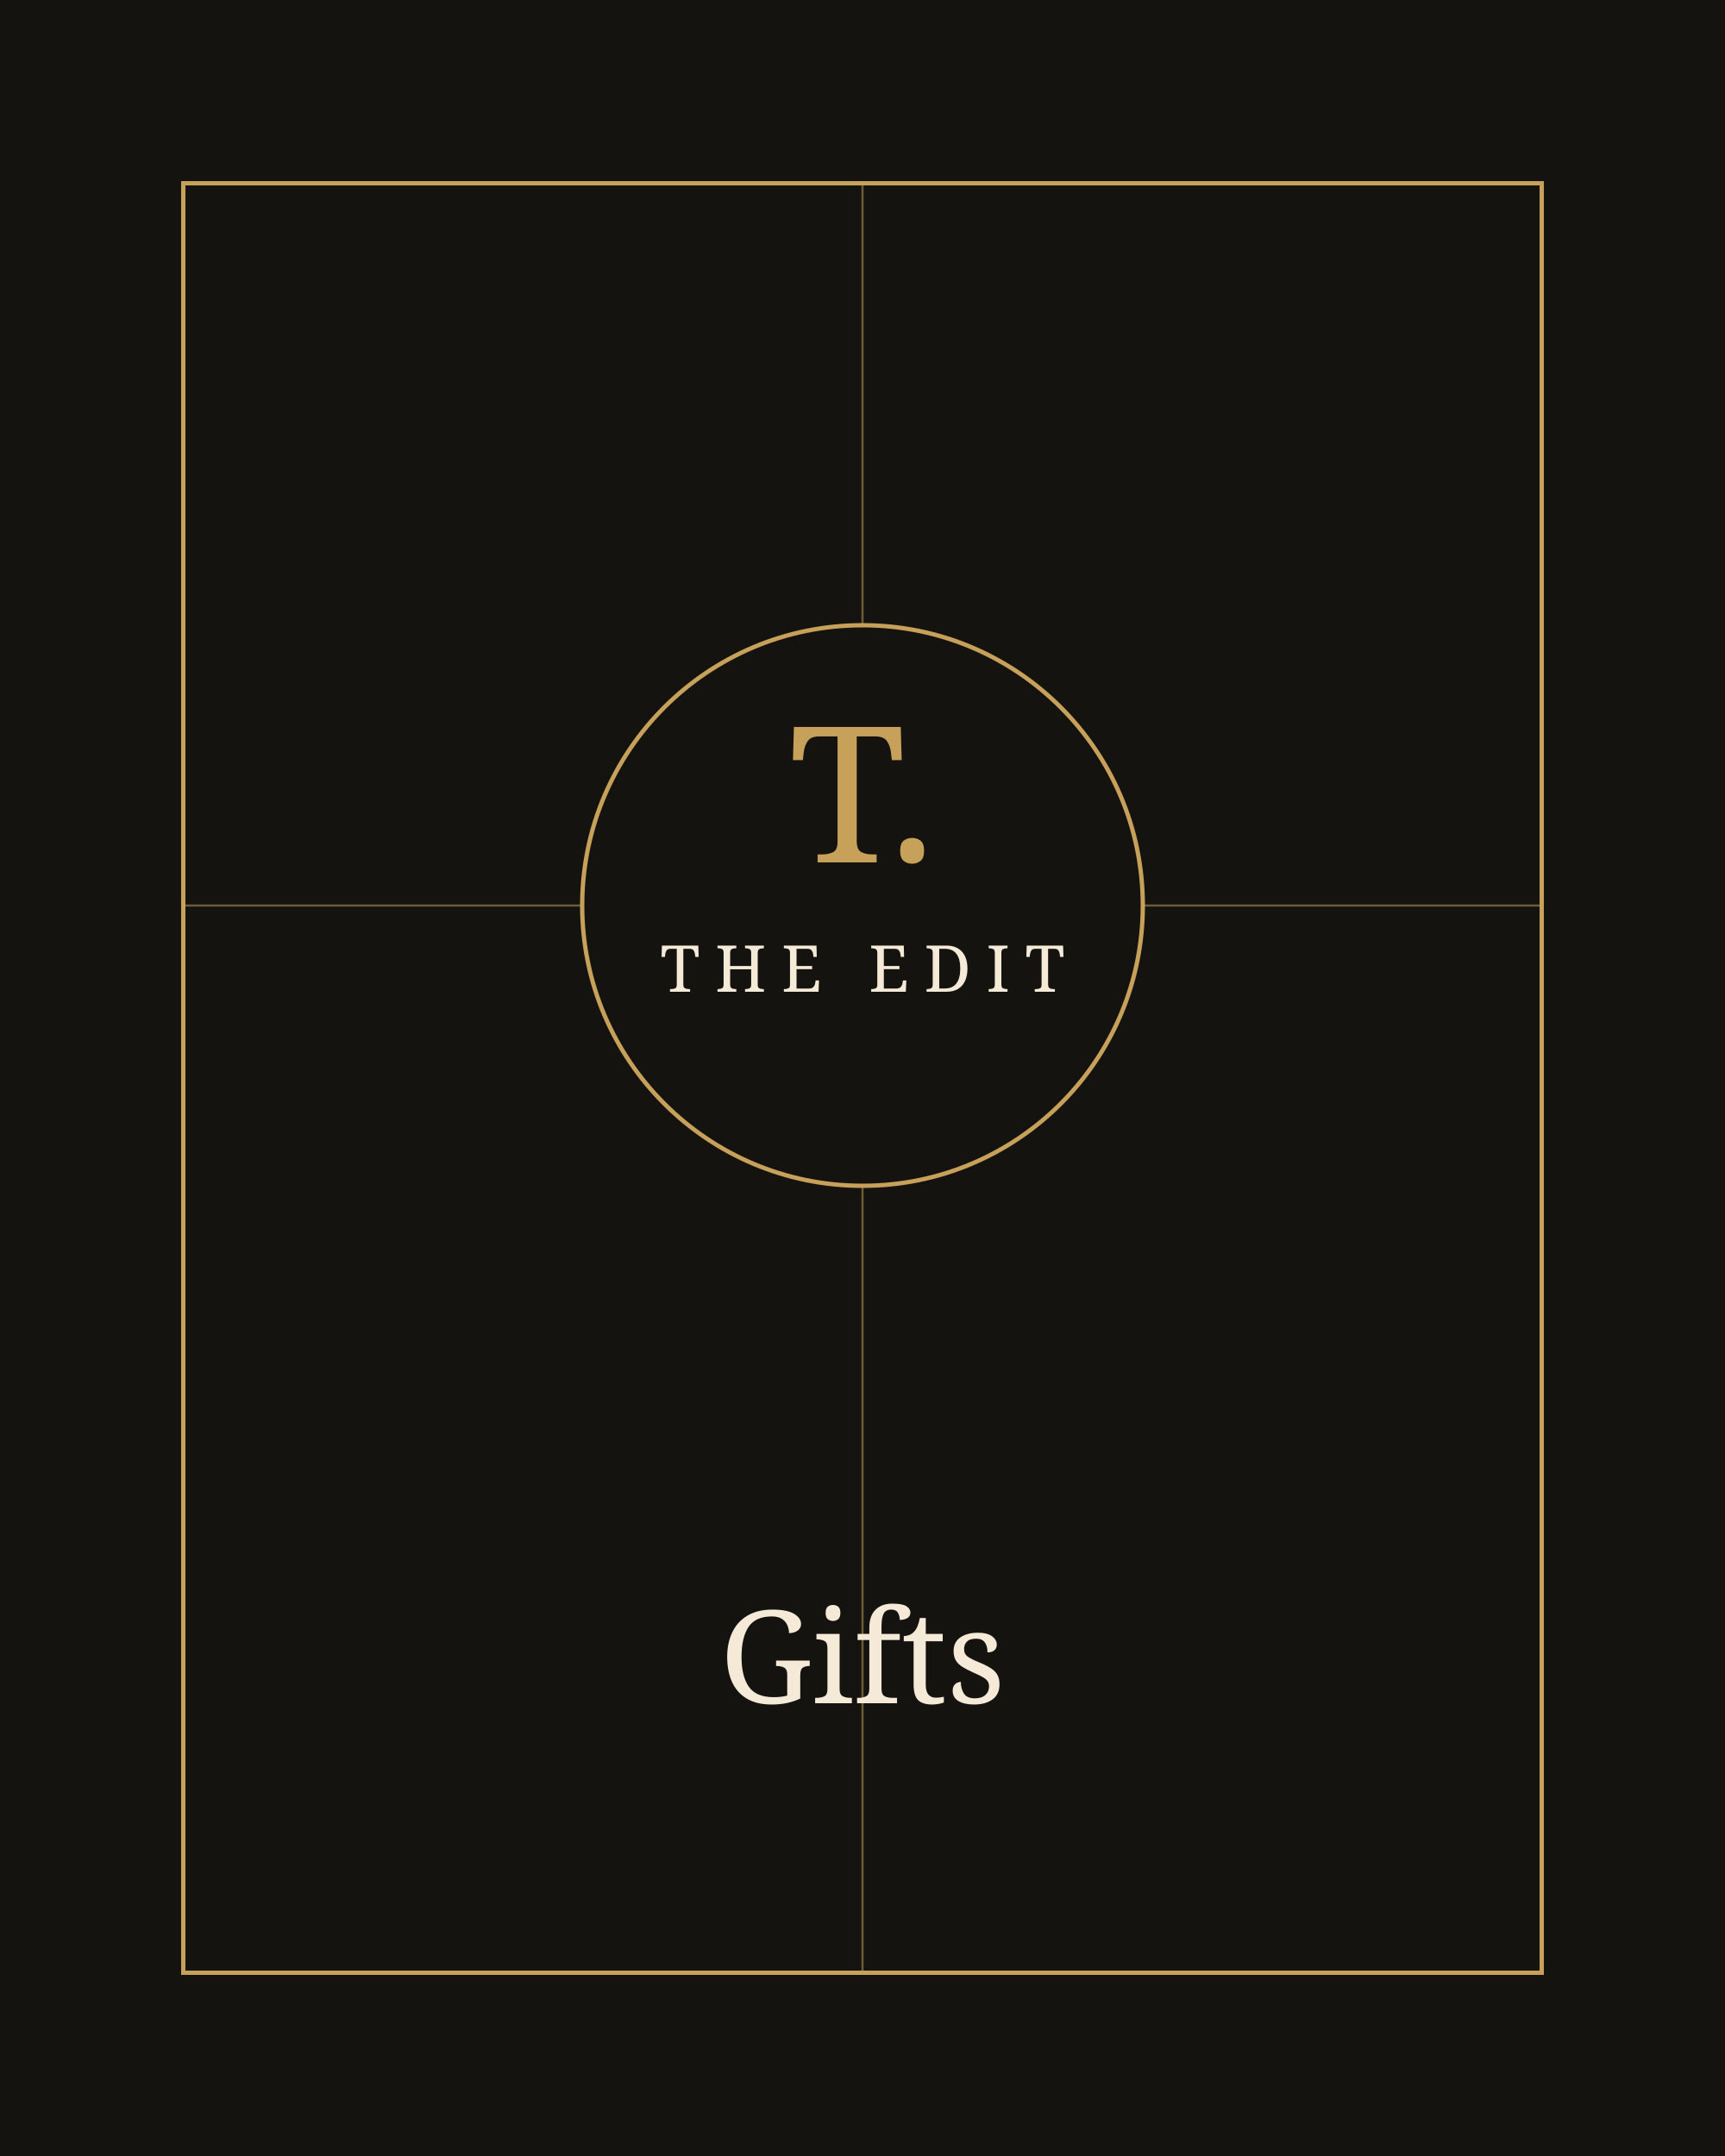
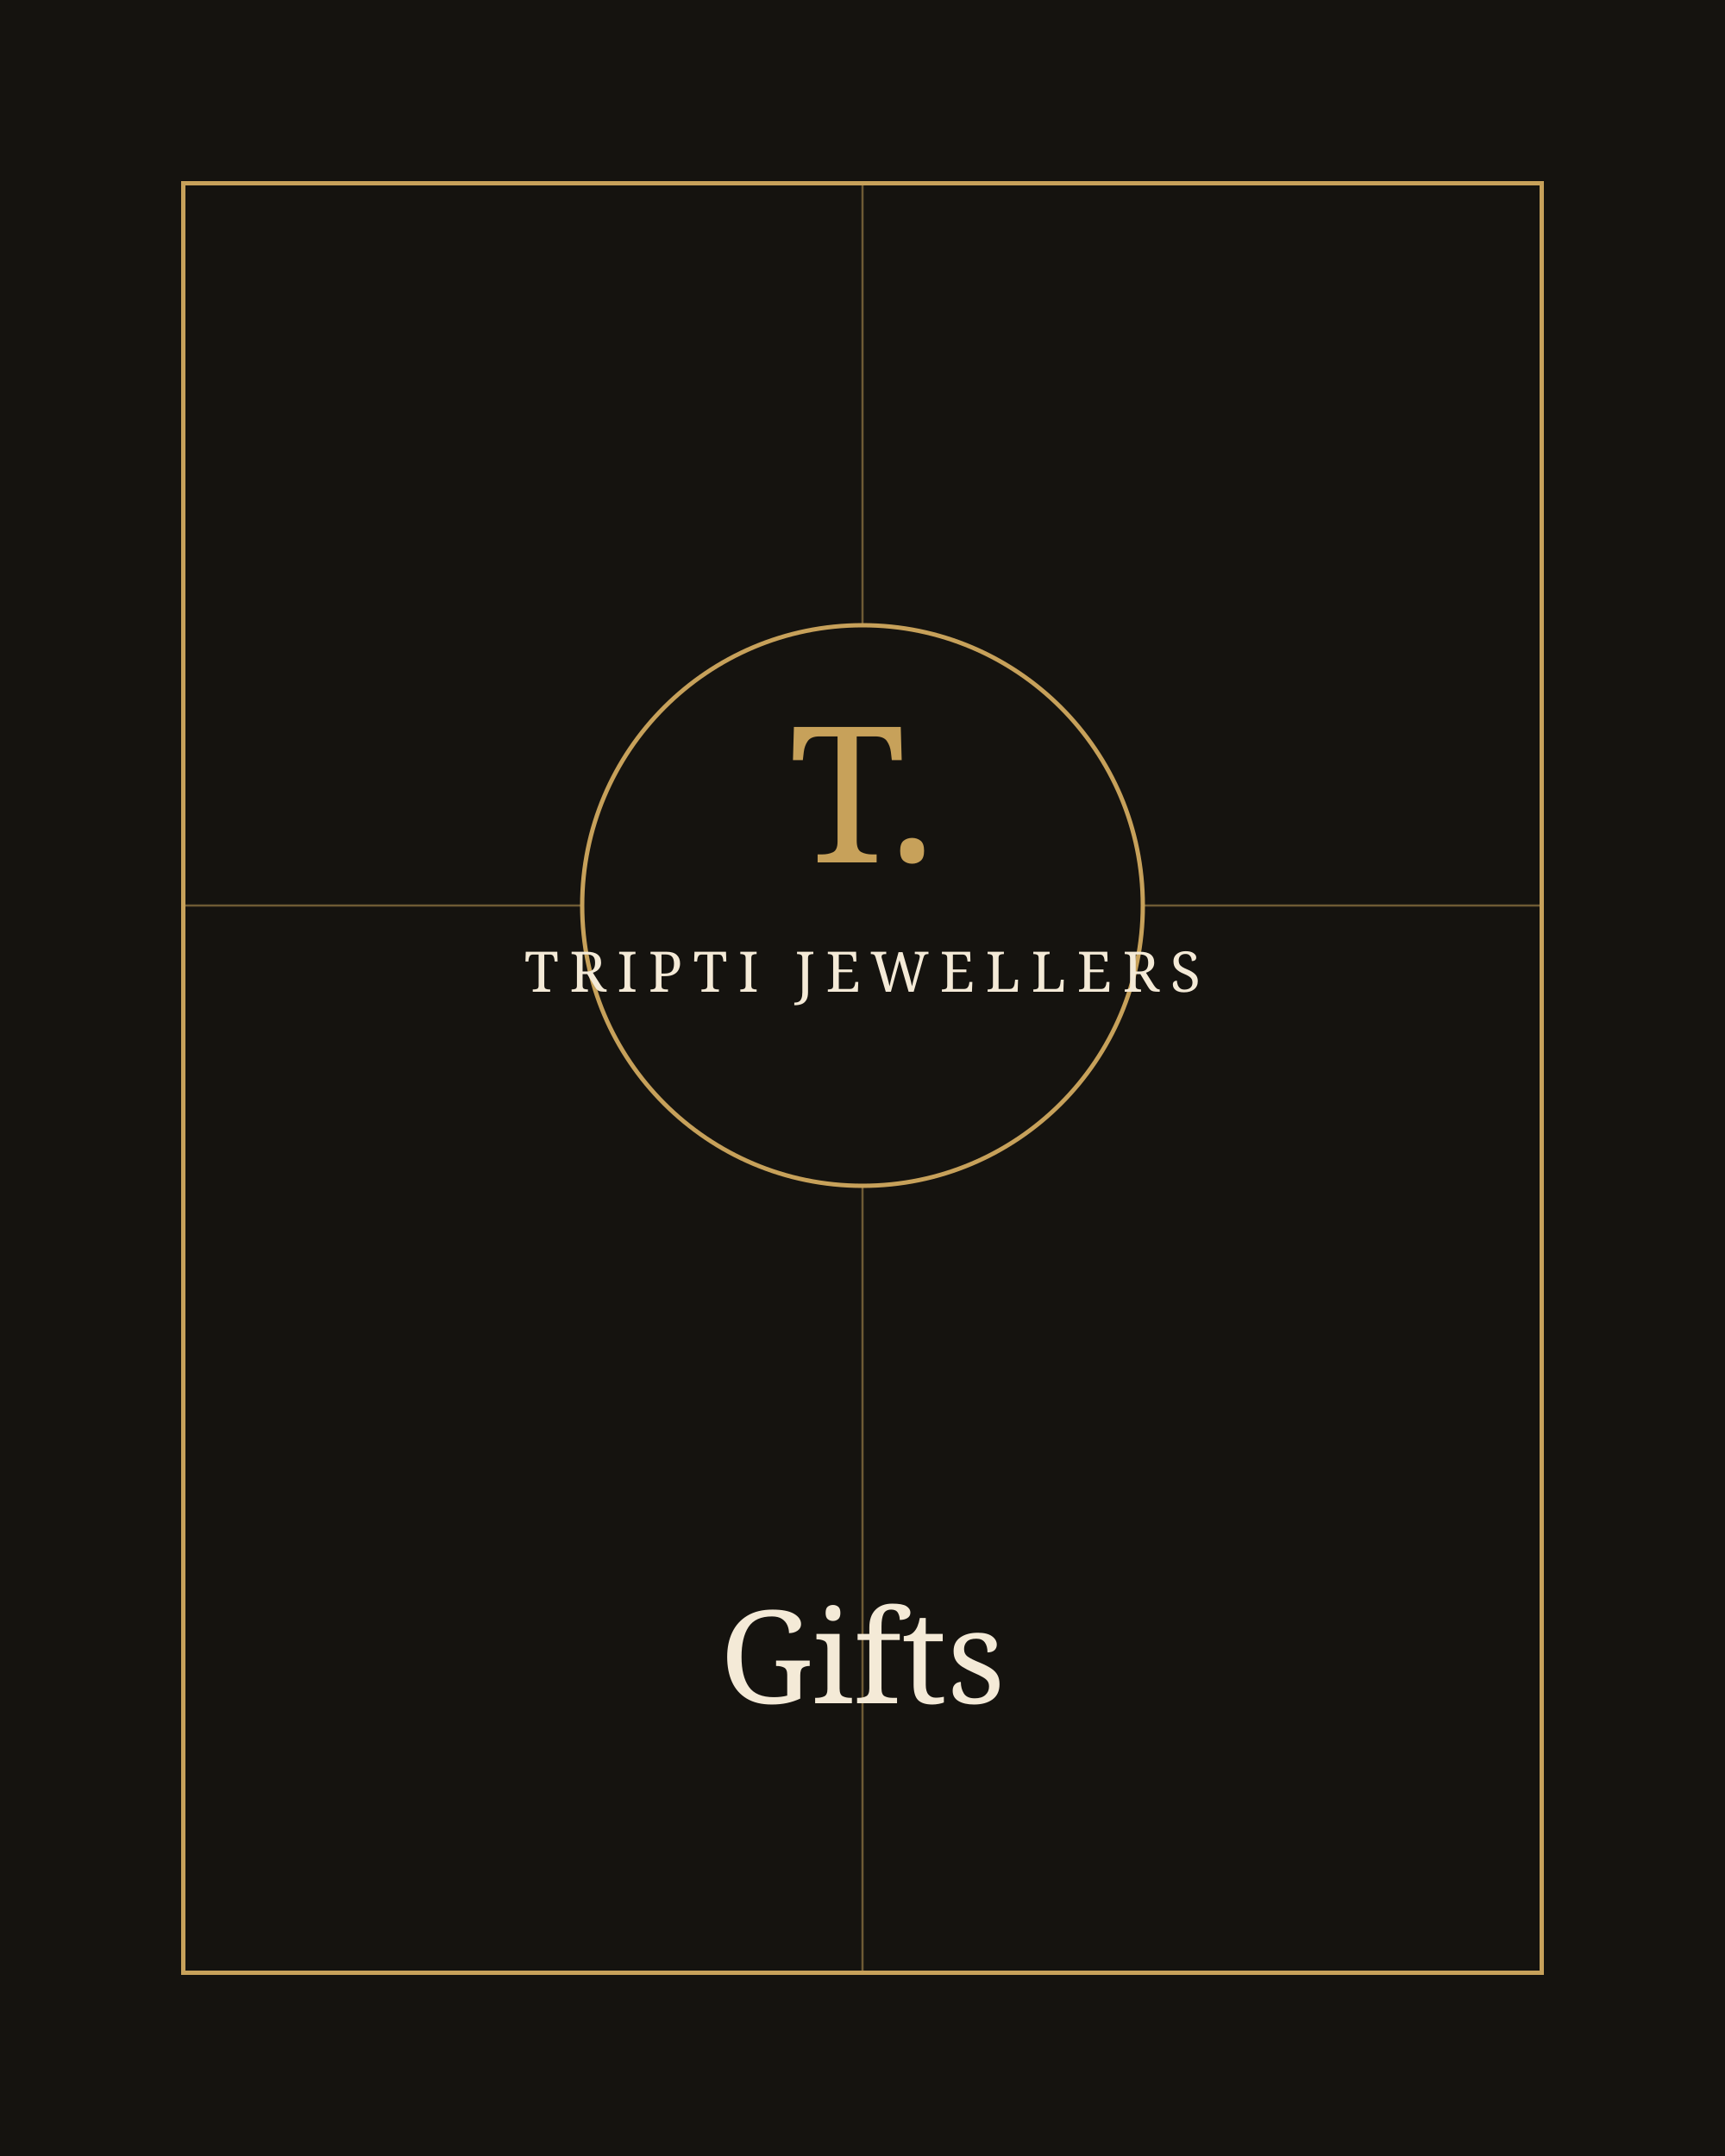
<svg xmlns="http://www.w3.org/2000/svg" viewBox="0 0 800 1000" role="img" aria-labelledby="title desc">
  <rect width="800" height="1000" fill="#15130f" />
  <rect x="85" y="85" width="630" height="830" fill="none" stroke="#c7a15a" stroke-width="2" />
  <path d="M85 420H715M400 85V915" stroke="#c7a15a" stroke-width="1" opacity=".5" />
  <circle cx="400" cy="420" r="130" fill="#15130f" stroke="#c7a15a" stroke-width="2" />
  <text x="400" y="400" text-anchor="middle" fill="#c7a15a" font-size="88" font-family="Georgia">T.</text>
-   <text x="400" y="460" text-anchor="middle" fill="#f4ead7" font-size="30" font-family="Georgia" letter-spacing="7">THE EDIT</text>
+   <text x="400" y="460" text-anchor="middle" fill="#f4ead7" font-size="26" font-family="Georgia" letter-spacing="5">TRIPTI JEWELLERS</text>
  <text x="400" y="790" text-anchor="middle" fill="#f4ead7" font-size="60" font-family="Georgia">Gifts</text>
</svg>
